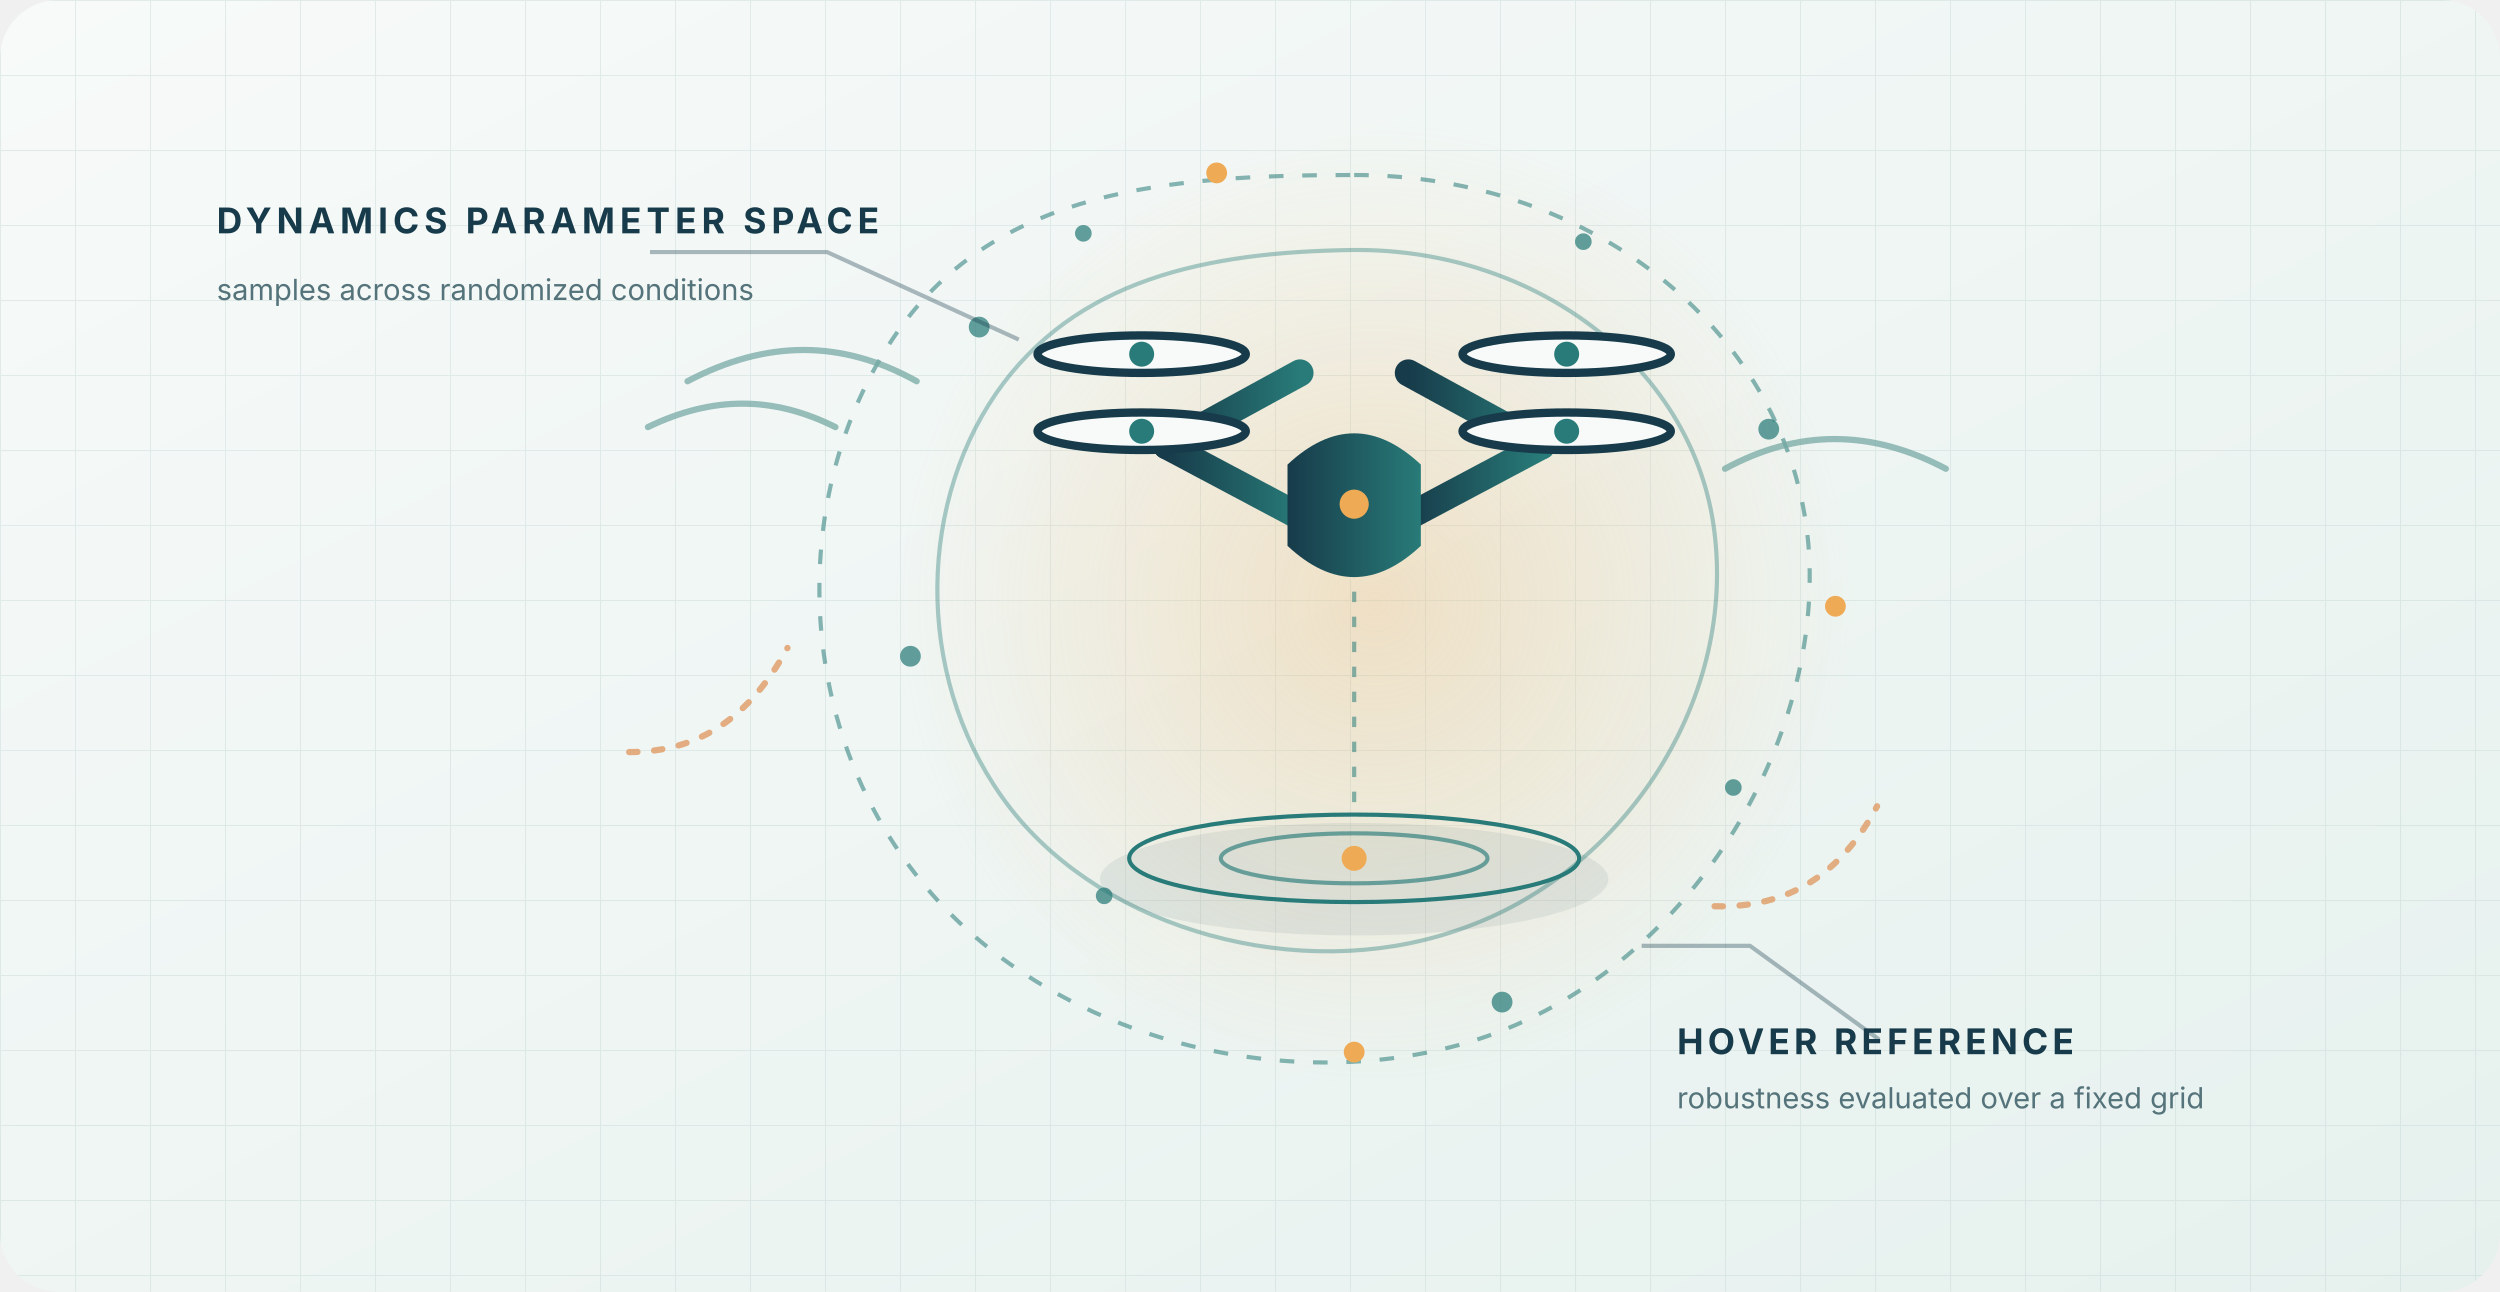
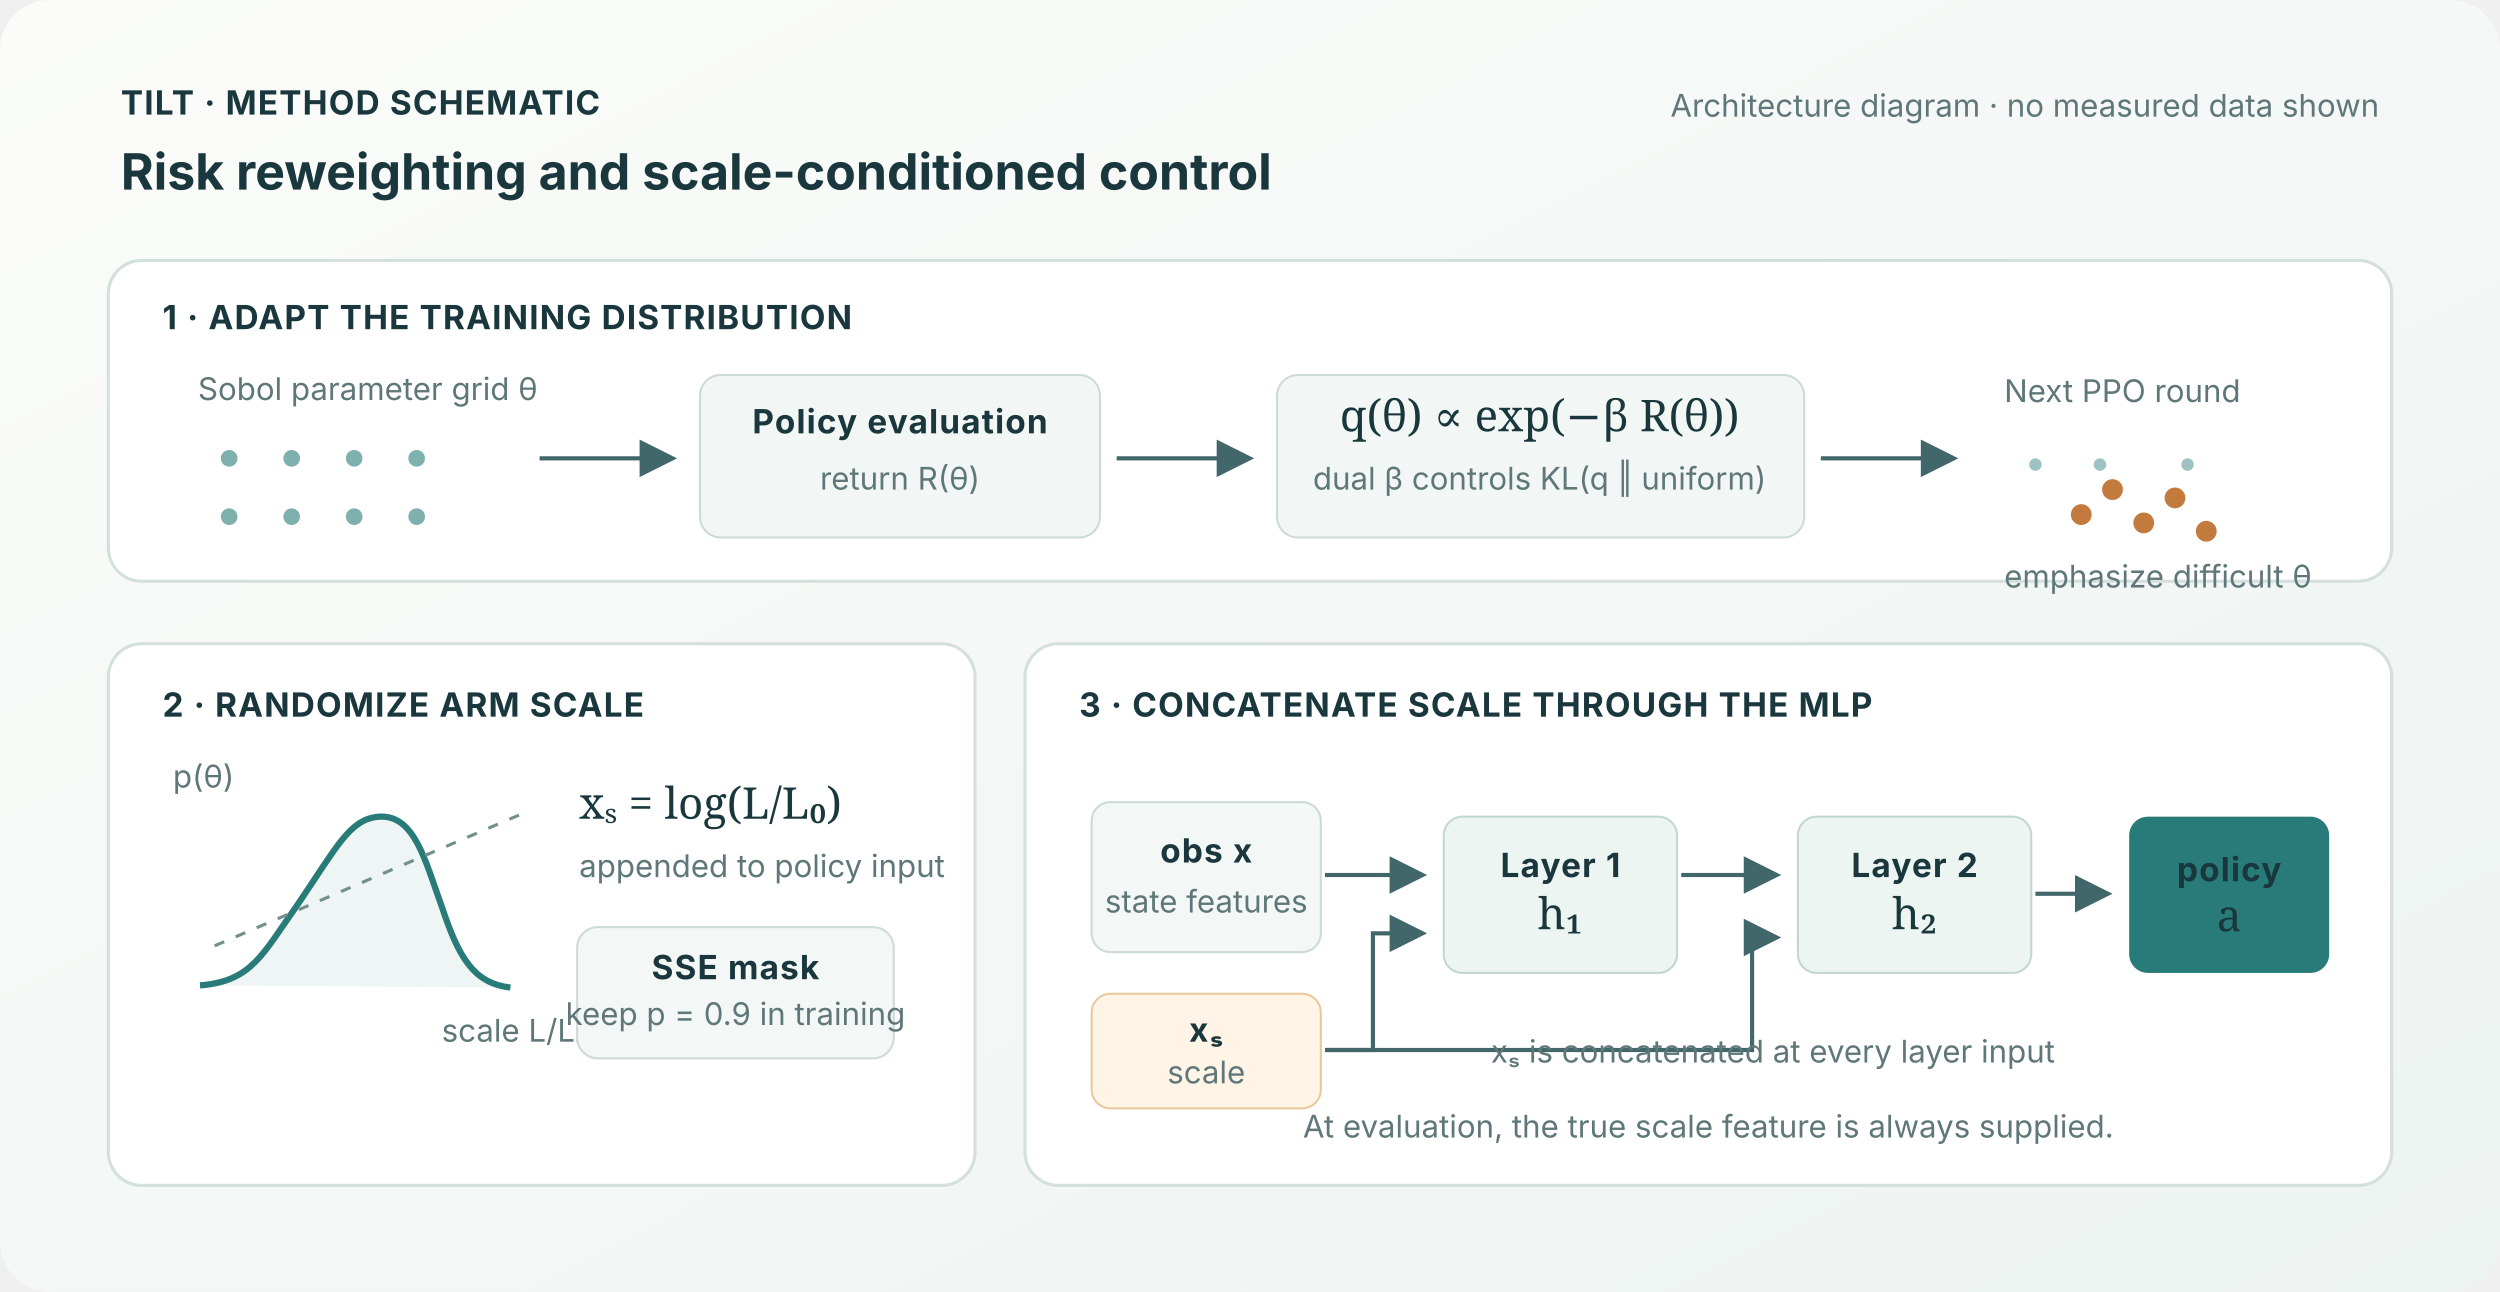
<svg xmlns="http://www.w3.org/2000/svg" viewBox="0 0 1200 620" role="img" aria-labelledby="title desc">
  <defs>
-     <linearGradient id="bg" x1="0" y1="0" x2="1" y2="1">
-       <stop stop-color="#f7faf9" />
-       <stop offset="1" stop-color="#e6f1ee" />
+     <linearGradient id="paper" x1="0" y1="0" x2="1" y2="1">
+       <stop stop-color="#fbfcfa" />
+       <stop offset="1" stop-color="#edf3f1" />
    </linearGradient>
-     <linearGradient id="hull" x1="0" x2="1">
-       <stop stop-color="#173b4a" />
-       <stop offset="1" stop-color="#287b78" />
-     </linearGradient>
-     <radialGradient id="glow">
-       <stop stop-color="#efb66b" stop-opacity=".34" />
-       <stop offset="1" stop-color="#efb66b" stop-opacity="0" />
-     </radialGradient>
-     <pattern id="grid" width="36" height="36" patternUnits="userSpaceOnUse">
-       <path d="M36 0H0V36" fill="none" stroke="#bfd2cf" stroke-width="1" opacity=".52" />
-     </pattern>
+     <marker id="arrow" markerWidth="9" markerHeight="9" refX="7" refY="4.5" orient="auto">
+       <path d="M0 0 9 4.5 0 9Z" fill="#42676a" />
+     </marker>
+     <style>
+   text{font-family:Inter,Arial,sans-serif;fill:#19373c}.muted{fill:#5f7779}.small{font-size:15px}.label{font-size:16px;font-weight:700;letter-spacing:.035em}.head{font-size:24px;font-weight:700}.math{font-family:Georgia,serif;font-size:21px}.flow{stroke:#42676a;stroke-width:2;fill:none;marker-end:url(#arrow)}.soft{stroke:#71908a;stroke-width:1.5;fill:none;stroke-dasharray:5 6}.box{fill:#fff;stroke:#d3e0dc;stroke-width:1.5}
+  </style>
  </defs>
-   <rect width="1200" height="620" rx="28" fill="url(#bg)" />
-   <rect width="1200" height="620" rx="28" fill="url(#grid)" opacity=".72" />
-   <circle cx="660" cy="290" r="230" fill="url(#glow)" />
-   <path d="M650 84c116 0 209 77 218 177 8 94-57 205-159 238-94 30-211-3-270-80-59-76-60-186-8-260 48-68 130-75 219-75Z" fill="none" stroke="#287b78" stroke-width="2" stroke-dasharray="7 9" opacity=".55" />
-   <path d="M649 120c90-1 165 58 174 136 10 82-45 165-125 191-74 25-167 0-213-59-45-58-46-142-7-199 38-55 101-68 171-69Z" fill="none" stroke="#287b78" stroke-width="2" opacity=".38" />
-   <g fill="#287b78" opacity=".72">
-     <circle cx="470" cy="157" r="5" />
-     <circle cx="520" cy="112" r="4" />
-     <circle cx="760" cy="116" r="4" />
-     <circle cx="849" cy="206" r="5" />
-     <circle cx="832" cy="378" r="4" />
-     <circle cx="721" cy="481" r="5" />
-     <circle cx="530" cy="430" r="4" />
-     <circle cx="437" cy="315" r="5" />
+   <rect width="1200" height="620" rx="24" fill="url(#paper)" />
+   <text x="58" y="55" class="label" fill="#287b78">TILT · METHOD SCHEMATIC</text>
+   <text x="58" y="91" class="head">Risk reweighting and scale-conditioned control</text>
+   <text x="1142" y="56" text-anchor="end" class="small muted">Architecture diagram · no measured data shown</text>
+   <rect x="52" y="125" width="1096" height="154" rx="16" class="box" />
+   <text x="78" y="158" class="label">1 · ADAPT THE TRAINING DISTRIBUTION</text>
+   <g transform="translate(95 180)">
+     <text x="0" y="12" class="small muted">Sobol parameter grid θ</text>
+     <g fill="#287b78" opacity=".6">
+       <circle cx="15" cy="40" r="4" />
+       <circle cx="45" cy="40" r="4" />
+       <circle cx="75" cy="40" r="4" />
+       <circle cx="105" cy="40" r="4" />
+       <circle cx="15" cy="68" r="4" />
+       <circle cx="45" cy="68" r="4" />
+       <circle cx="75" cy="68" r="4" />
+       <circle cx="105" cy="68" r="4" />
+     </g>
  </g>
-   <g fill="#efaa55">
-     <circle cx="584" cy="83" r="5" />
-     <circle cx="881" cy="291" r="5" />
-     <circle cx="650" cy="505" r="5" />
+   <path d="M259 220H321" class="flow" />
+   <rect x="336" y="180" width="192" height="78" rx="10" fill="#f2f7f5" stroke="#cddbd7" />
+   <text x="432" y="208" text-anchor="middle" class="label">Policy evaluation</text>
+   <text x="432" y="235" text-anchor="middle" class="small muted">return R(θ)</text>
+   <path d="M536 220H598" class="flow" />
+   <rect x="613" y="180" width="253" height="78" rx="10" fill="#f2f7f5" stroke="#cddbd7" />
+   <text x="739" y="207" text-anchor="middle" class="math">q(θ) ∝ exp(−β R(θ))</text>
+   <text x="739" y="235" text-anchor="middle" class="small muted">dual β controls KL(q ‖ uniform)</text>
+   <path d="M874 220H936" class="flow" />
+   <g transform="translate(962 181)">
+     <text x="0" y="12" class="small muted">Next PPO round</text>
+     <g fill="#287b78" opacity=".45">
+       <circle cx="15" cy="42" r="3" />
+       <circle cx="46" cy="42" r="3" />
+       <circle cx="88" cy="42" r="3" />
+     </g>
+     <g fill="#c27b3d">
+       <circle cx="37" cy="66" r="5" />
+       <circle cx="52" cy="54" r="5" />
+       <circle cx="67" cy="70" r="5" />
+       <circle cx="82" cy="58" r="5" />
+       <circle cx="97" cy="74" r="5" />
+     </g>
+     <text x="0" y="101" class="small muted">emphasize difficult θ</text>
  </g>
-   <ellipse cx="650" cy="422" rx="122" ry="27" fill="#173b4a" opacity=".08" />
-   <ellipse cx="650" cy="412" rx="108" ry="21" fill="none" stroke="#287b78" stroke-width="2" />
-   <ellipse cx="650" cy="412" rx="64" ry="12" fill="none" stroke="#287b78" stroke-width="2" opacity=".65" />
-   <circle cx="650" cy="412" r="6" fill="#efaa55" />
-   <path d="M650 248V391" stroke="#287b78" stroke-width="2" stroke-dasharray="5 7" opacity=".55" />
-   <g stroke="url(#hull)" stroke-width="13" stroke-linecap="round">
-     <path d="M560 214 624 248" />
-     <path d="M740 214 676 248" />
-     <path d="M560 214 624 179" />
-     <path d="M740 214 676 179" />
+   <rect x="52" y="309" width="416" height="260" rx="16" class="box" />
+   <text x="78" y="344" class="label">2 · RANDOMIZE ARM SCALE</text>
+   <path d="M94 480H211" class="axis" />
+   <path d="M94 480V382" class="axis" />
+   <text x="212" y="500" class="small muted">scale L/L₀</text>
+   <text x="83" y="378" class="small muted">p(θ)</text>
+   <path d="M96 473c25-2 30-15 47-39 19-28 25-41 39-42 17-1 22 21 30 43 8 24 15 37 33 39" fill="none" stroke="#287b78" stroke-width="3" />
+   <path d="M96 473c25-2 30-15 47-39 19-28 25-41 39-42 17-1 22 21 30 43 8 24 15 37 33 39" fill="#287b78" opacity=".08" />
+   <path d="M103 454 252 390" class="soft" />
+   <text x="278" y="393" class="math">xₛ = log(L/L₀)</text>
+   <text x="278" y="421" class="small muted">appended to policy input</text>
+   <rect x="277" y="445" width="152" height="63" rx="10" fill="#f3f7f5" stroke="#cddbd7" />
+   <text x="353" y="470" text-anchor="middle" class="label">SSE mask</text>
+   <text x="353" y="492" text-anchor="middle" class="small muted">keep p = 0.9 in training</text>
+   <rect x="492" y="309" width="656" height="260" rx="16" class="box" />
+   <text x="518" y="344" class="label">3 · CONCATENATE SCALE THROUGH THE MLP</text>
+   <g>
+     <rect x="524" y="385" width="110" height="72" rx="9" fill="#f3f7f5" stroke="#cddbd7" />
+     <text x="579" y="414" text-anchor="middle" class="label">obs x</text>
+     <text x="579" y="438" text-anchor="middle" class="small muted">state features</text>
+     <rect x="524" y="477" width="110" height="55" rx="9" fill="#fff4e6" stroke="#e6c99d" />
+     <text x="579" y="500" text-anchor="middle" class="label">xₛ</text>
+     <text x="579" y="520" text-anchor="middle" class="small muted">scale</text>
+     <path d="M636 420H681" class="flow" />
+     <path d="M636 504 659 504 659 448 681 448" class="flow" />
+     <rect x="693" y="392" width="112" height="75" rx="9" fill="#edf5f2" stroke="#c2d7d1" />
+     <text x="749" y="421" text-anchor="middle" class="label">Layer 1</text>
+     <text x="749" y="446" text-anchor="middle" class="math">h₁</text>
+     <path d="M807 420H851" class="flow" />
+     <path d="M636 504 841 504 841 450 851 450" class="flow" />
+     <rect x="863" y="392" width="112" height="75" rx="9" fill="#edf5f2" stroke="#c2d7d1" />
+     <text x="919" y="421" text-anchor="middle" class="label">Layer 2</text>
+     <text x="919" y="446" text-anchor="middle" class="math">h₂</text>
+     <path d="M977 429H1010" class="flow" />
+     <rect x="1022" y="392" width="96" height="75" rx="9" fill="#287b78" />
+     <text x="1070" y="423" text-anchor="middle" class="label" fill="#fff">policy</text>
+     <text x="1070" y="447" text-anchor="middle" class="math" fill="#fff">a</text>
+     <text x="851" y="510" text-anchor="middle" class="small muted">xₛ is concatenated at every layer input</text>
  </g>
-   <g fill="#f7faf9" stroke="#173b4a" stroke-width="4">
-     <ellipse cx="548" cy="207" rx="50" ry="9" />
-     <ellipse cx="752" cy="207" rx="50" ry="9" />
-     <ellipse cx="548" cy="170" rx="50" ry="9" />
-     <ellipse cx="752" cy="170" rx="50" ry="9" />
-   </g>
-   <g fill="#287b78">
-     <circle cx="548" cy="207" r="6" />
-     <circle cx="752" cy="207" r="6" />
-     <circle cx="548" cy="170" r="6" />
-     <circle cx="752" cy="170" r="6" />
-   </g>
-   <path d="M618 223q32-30 64 0v39q-32 30-64 0Z" fill="url(#hull)" />
-   <circle cx="650" cy="242" r="7" fill="#efaa55" />
-   <path d="M330 183c38-20 74-20 110 0m-129 22c31-15 60-15 90 0m427 20c35-19 70-19 106 0" fill="none" stroke="#77a9a4" stroke-width="3" stroke-linecap="round" opacity=".75" />
-   <path d="M302 361c34 0 58-17 76-50m445 124c36 1 61-16 78-48" fill="none" stroke="#df9860" stroke-width="3" stroke-dasharray="4 8" stroke-linecap="round" opacity=".78" />
-   <g font-family="Inter,Arial,sans-serif" fill="#173b4a">
-     <text x="104" y="112" font-size="17" font-weight="700" letter-spacing="2.4">DYNAMICS PARAMETER SPACE</text>
-     <text x="104" y="144" font-size="14" fill="#55737a">samples across randomized conditions</text>
-     <text x="805" y="506" font-size="17" font-weight="700" letter-spacing="2">HOVER REFERENCE</text>
-     <text x="805" y="532" font-size="14" fill="#55737a">robustness evaluated over a fixed grid</text>
-   </g>
-   <g fill="none" stroke="#173b4a" stroke-width="2" opacity=".35">
-     <path d="M312 121h85l92 42" />
-     <path d="M788 454h52l62 45" />
-   </g>
+   <text x="820" y="546" text-anchor="middle" class="small muted">At evaluation, the true scale feature is always supplied.</text>
</svg>
